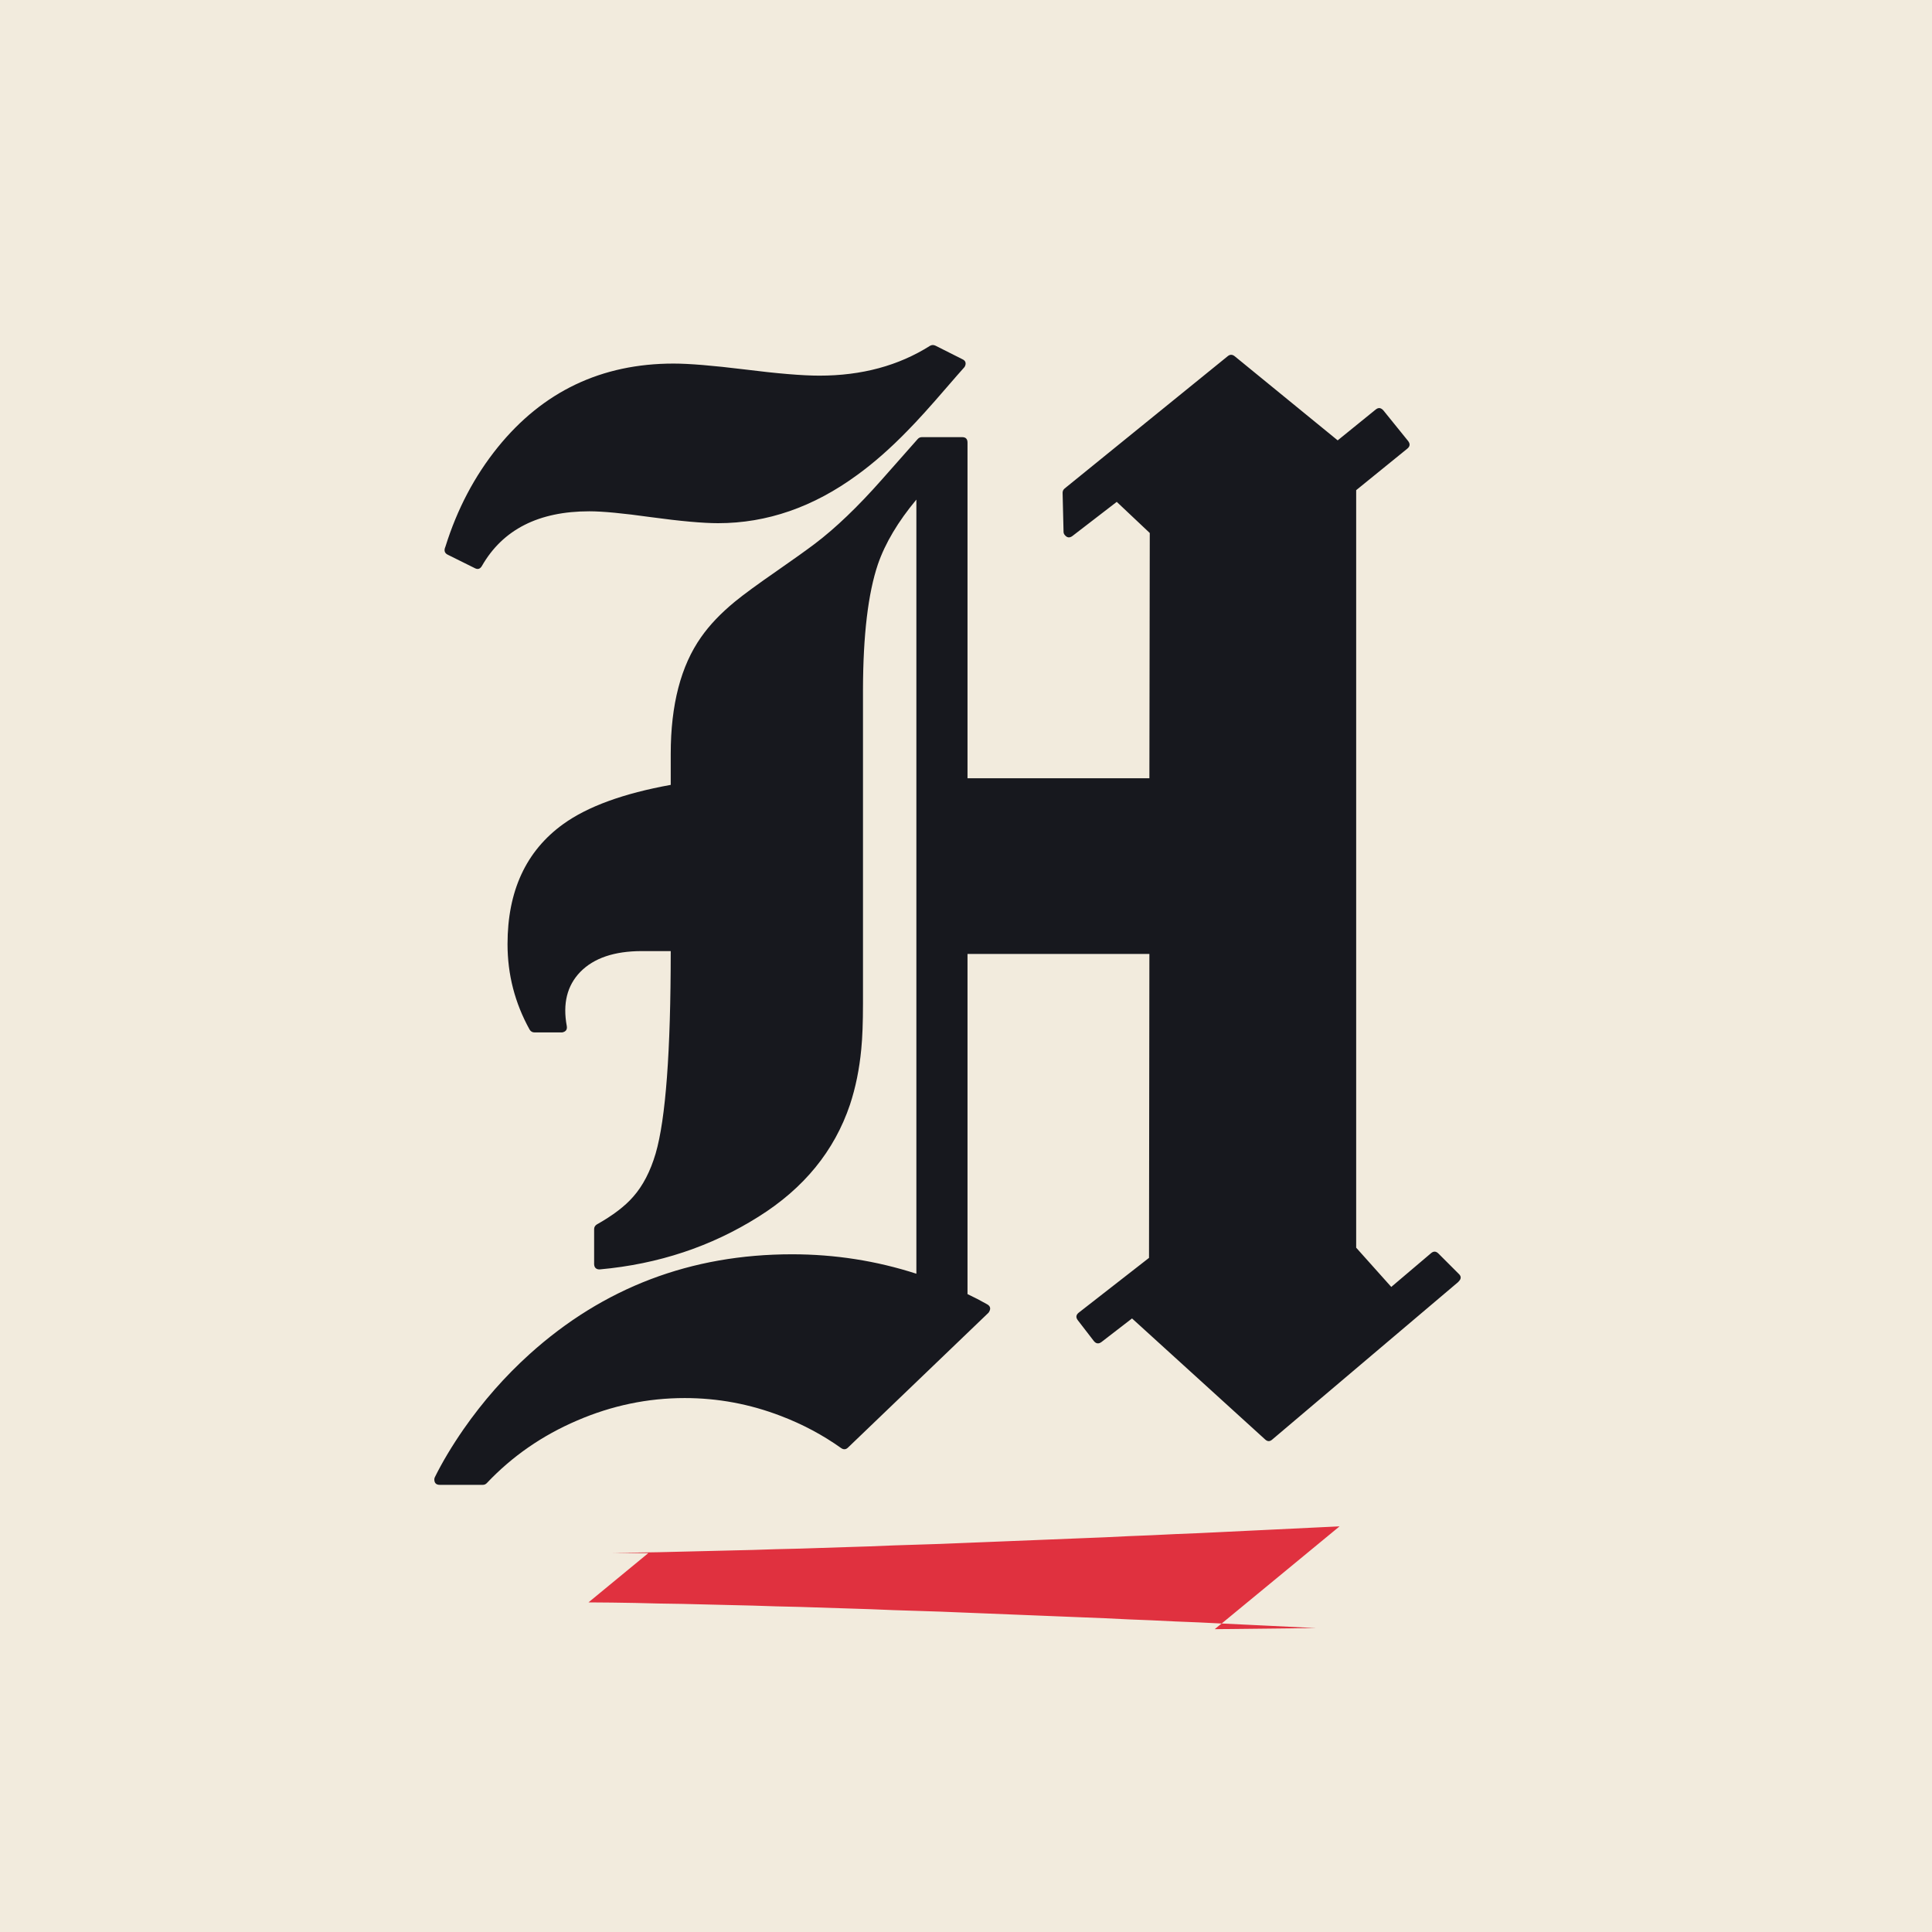
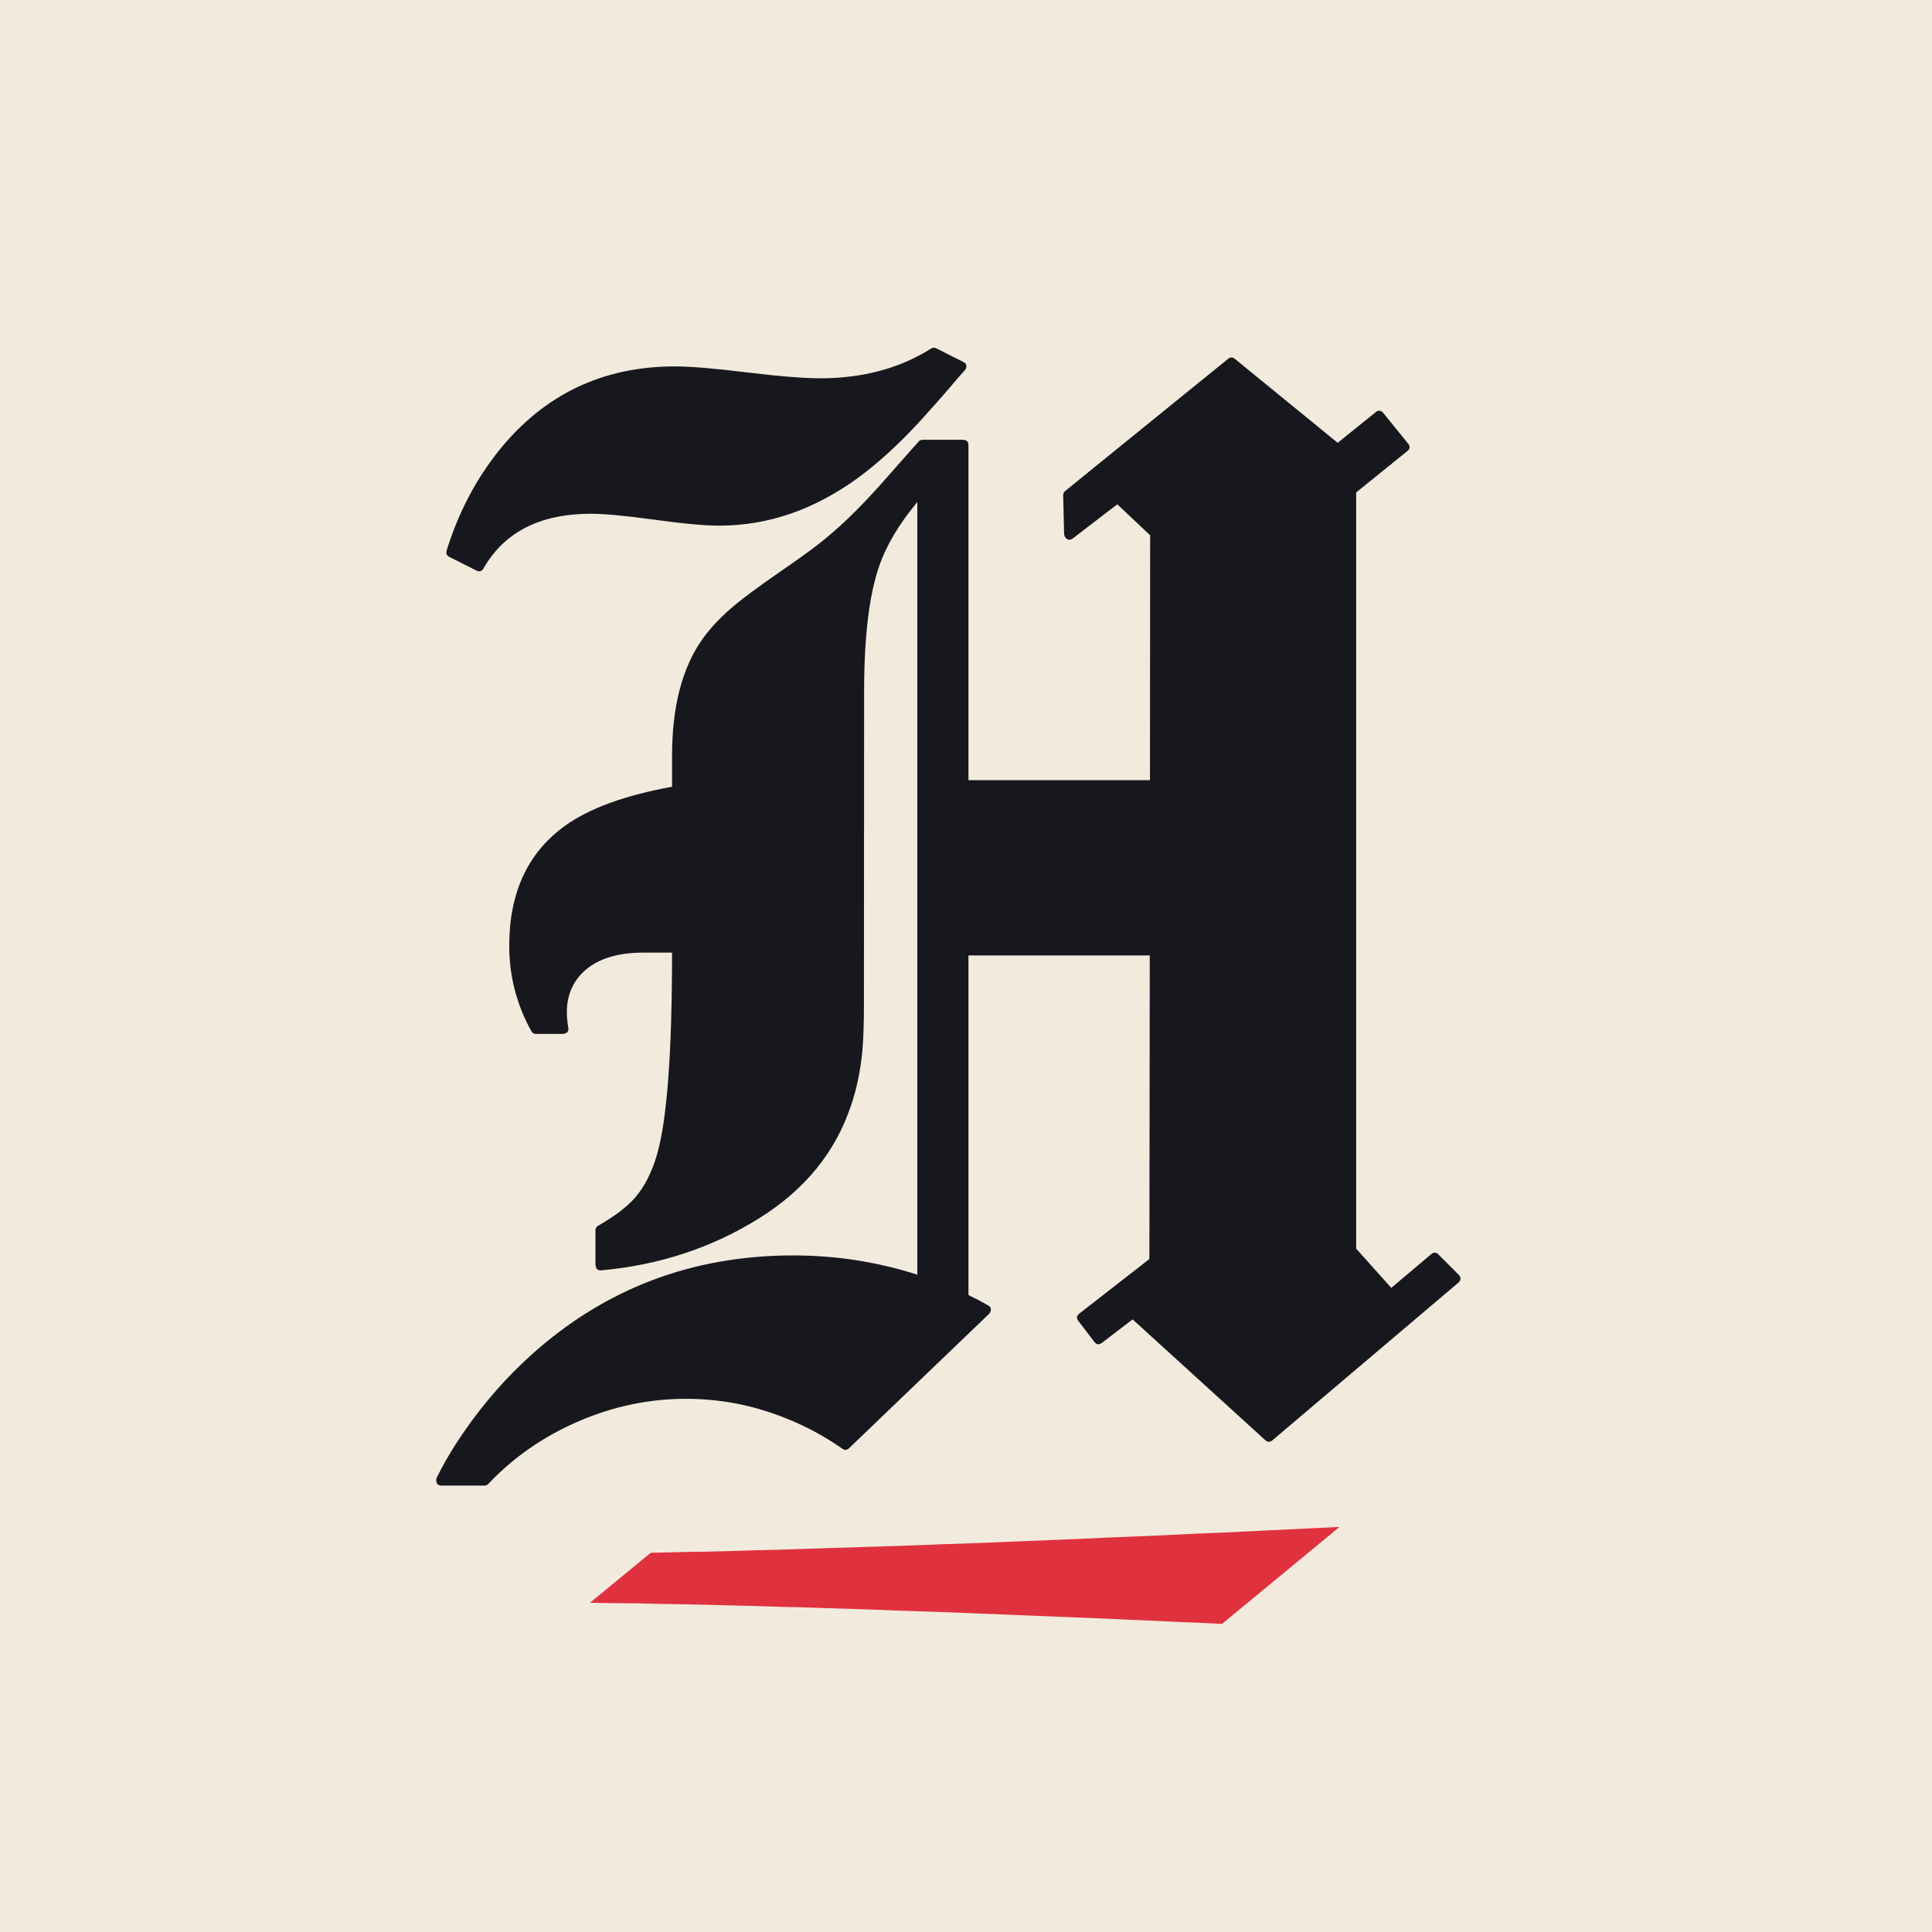
<svg xmlns="http://www.w3.org/2000/svg" width="1024" height="1024" viewBox="0 0 1024 1024">
  <rect width="1024" height="1024" fill="#F2EBDD" />
-   <path fill="#17181E" d="M316.3 649Q329.1 641.8 335.6 634.3Q343.3 625.6 347.5 611.4Q355.5 584 355.5 504.1L352.3 504.1L340.2 504.1Q318.3 504.1 307.5 515.2Q297.1 526 300.4 543.8Q300.9 546.6 298 547.2Q297.8 547.2 297.5 547.2H283.3Q281.6 547.2 280.7 545.7Q269 524.6 269 500.4Q269 458.1 298.5 436.8Q317.9 422.8 355.5 416V399.6Q355.5 360.5 371.6 337.7Q378.3 328.1 389.5 318.9Q396.3 313.3 411.9 302.5Q425 293.4 431.9 288.2Q448.4 275.7 467.3 254.3L486.4 232.7Q487.3 231.7 488.6 231.7H510Q512.8 231.7 512.8 234.6L512.8 412.5H609.2L609.4 282.5L591.9 266L568.4 284.1Q566.1 285.8 564.3 283.5Q563.7 282.8 563.7 281.8L563.2 261.2Q563.2 259.8 564.3 258.9L650.7 188.8Q652.5 187.3 654.4 188.8L709 233.4L729.1 217.1Q730.2 216.2 731.2 216.3Q732.2 216.4 733.2 217.5L746.3 233.7Q748.1 236 745.9 237.8L718.8 259.8V661.3L737.4 682.1L758.5 664.2Q760.5 662.5 762.4 664.4L773.1 675.1Q774.2 676.1 774.2 677.1Q774.2 678.2 773.1 679.2Q773 679.3 773 679.4L674.3 763Q672.4 764.7 670.5 762.9L600 698.8L583.8 711.3Q581.5 713 579.7 710.7L571.3 699.8Q569.5 697.5 571.8 695.7L609 666.7L609.2 505.6H512.8L512.8 564.4L512.8 685.9Q518.1 688.4 523.2 691.3Q525.7 692.7 524.3 695.2Q524.1 695.6 523.8 695.9L449.5 767.2Q447.8 768.9 445.8 767.5Q431.2 757.1 413.9 750.5Q389.2 741 362.9 741Q333.5 741 305.9 752.9Q278.1 764.8 258 786.1Q257.1 787 255.9 787H233.1Q230.2 787 230.2 784.1Q230.2 783.5 230.5 782.9Q236.5 770.8 245.7 757.5Q261.1 735.4 280.7 717.7Q339.4 664.8 419.8 664.8Q453.8 664.8 485.7 675.1L485.7 498.2L485.7 264.8Q471.1 282.3 465.3 299.1Q457.5 322.2 457.4 365.5L457.4 531.7V531.9Q457.4 546.9 456.5 556Q455 571.9 450.5 585.5Q438.1 622.3 402 644.9Q364.4 668.6 318 672.8Q316.6 672.9 315.8 672.2Q315 671.6 314.9 670.1Q314.9 670 314.9 669.9V651.5Q314.9 649.9 316.3 649ZM251.6 301.1 237.3 294Q235.1 292.9 235.8 290.5Q235.9 290.3 236.1 289.7Q245.4 259.9 263.8 237.1Q299.7 192.7 357 192.7Q369.3 192.7 394.6 195.8Q420.9 199.1 434.3 199.1Q467.9 199.1 492.9 183.3Q494.3 182.5 495.8 183.2L510.1 190.4Q511.4 191 511.7 192Q512 193 511.4 194.2Q511.2 194.6 510.9 194.9Q508.1 198 501.8 205.3Q488.9 220.3 481 228.3Q467.5 242.2 454.4 251.7Q419.5 277.3 380.6 277.3Q368.6 277.3 345 274.1Q322.9 271 312.4 271Q272 271 255.4 300Q254 302.4 251.6 301.1Z" />
-   <path fill="#E0313F" d="M311.9 849.3 343.6 823.2 324.3 823.1 336.8 822.9 349.2 822.7 361.7 822.4 374.1 822.1 386.5 821.8 399 821.5 411.4 821.1 423.9 820.8 436.3 820.4 448.7 820 461.2 819.6 473.6 819.1 486.1 818.7 498.5 818.3 510.9 817.8 523.4 817.3 535.8 816.8 548.3 816.3 560.7 815.8 573.1 815.3 585.6 814.8 598 814.2 610.5 813.7 622.9 813.1 635.3 812.6 647.8 812 660.2 811.4 672.7 810.8 685.1 810.2 697.5 809.6 710 809 647.5 860.5 647.8 860.5 660.2 861.1 672.7 861.7 685.1 862.3 697.5 862.9 643.8 863.5 647.5 860.5 635.3 859.9 622.9 859.4 610.5 858.8 598 858.3 585.6 857.7 573.1 857.2 560.7 856.7 548.3 856.2 535.8 855.7 523.4 855.2 510.9 854.7 498.5 854.2 486.1 853.8 473.6 853.4 461.2 852.9 448.7 852.5 436.3 852.1 423.9 851.7 411.4 851.4 399 851 386.5 850.7 374.1 850.4 361.7 850.1 349.2 849.9 336.8 849.6 324.3 849.4Z" />
+   <path fill="#17181E" d="M317.1 649.6Q329.8 642.4 336.4 635Q344.1 626.2 348.2 612Q356.2 584.7 356.2 504.9L353.1 504.9L341 504.9Q319.1 504.9 308.3 516Q298 526.8 301.2 544.6Q301.7 547.4 298.9 547.9Q298.6 548 298.4 548H284.1Q282.4 548 281.6 546.5Q269.9 525.4 269.9 501.3Q269.9 459.1 299.3 437.8Q318.7 423.8 356.2 417V400.6Q356.2 361.6 372.2 338.9Q379 329.3 390.2 320.1Q397 314.5 412.5 303.7Q425.6 294.7 432.5 289.4Q449 276.9 467.8 255.6L486.9 234Q487.7 233.1 489 233.1H510.4Q513.3 233.1 513.3 236L513.3 413.5H609.5L609.6 283.7L592.2 267.3L568.7 285.3Q566.4 287.1 564.6 284.8Q564.1 284 564 283.1L563.5 262.5Q563.5 261.1 564.6 260.2L650.9 190.2Q652.7 188.7 654.5 190.2L709 234.7L729.1 218.5Q730.2 217.5 731.2 217.7Q732.3 217.8 733.2 218.9L746.3 235.1Q748.1 237.3 745.9 239.1L718.8 261V661.8L737.4 682.6L758.5 664.8Q760.5 663 762.4 664.9L773.1 675.6Q774.1 676.6 774.1 677.7Q774.1 678.7 773.1 679.7Q773 679.8 772.9 679.9L674.4 763.4Q672.5 765 670.6 763.3L600.3 699.3L584.1 711.7Q581.8 713.5 580 711.2L571.6 700.2Q569.8 698 572.1 696.2L609.2 667.3L609.4 506.4H513.3L513.3 565.1L513.3 686.4Q518.5 688.9 523.6 691.8Q526.1 693.2 524.7 695.7Q524.5 696.1 524.2 696.4L450 767.6Q448.3 769.2 446.4 767.8Q431.7 757.5 414.5 750.9Q389.8 741.4 363.6 741.4Q334.3 741.4 306.7 753.3Q279 765.2 258.9 786.4Q258 787.4 256.8 787.4H234.1Q231.2 787.4 231.2 784.5Q231.2 783.8 231.5 783.2Q237.4 771.1 246.6 757.9Q262 735.8 281.5 718.2Q340.1 665.4 420.4 665.4Q454.3 665.4 486.2 675.6L486.2 499.1L486.2 266.1Q471.6 283.6 465.9 300.3Q458 323.3 458 366.6L457.9 532.5V532.6Q457.9 547.6 457.1 556.7Q455.6 572.7 451 586.1Q438.7 622.9 402.7 645.5Q365.1 669.1 318.8 673.3Q317.4 673.4 316.6 672.8Q315.8 672.1 315.7 670.7Q315.6 670.5 315.6 670.4V652.1Q315.6 650.4 317.1 649.6ZM252.5 302.4 238.2 295.2Q236 294.1 236.8 291.7Q236.8 291.6 237 290.9Q246.4 261.2 264.7 238.5Q300.5 194.2 357.7 194.2Q370 194.2 395.2 197.3Q421.5 200.5 434.8 200.5Q468.4 200.5 493.4 184.8Q494.8 183.9 496.2 184.6L510.5 191.8Q511.8 192.4 512.1 193.4Q512.4 194.4 511.8 195.7Q511.6 196 511.3 196.3Q508.5 199.4 502.3 206.7Q489.3 221.7 481.5 229.7Q468 243.5 455 253.1Q420.1 278.6 381.3 278.6Q369.3 278.6 345.7 275.3Q323.7 272.3 313.2 272.3Q272.9 272.3 256.3 301.2Q254.9 303.6 252.5 302.4Z" />
+   <path fill="#E0313F" d="M312.7 849.5 344.9 823 349.9 822.9 362.4 822.6 374.8 822.4 387.2 822.1 399.6 821.7 412 821.4 424.4 821 436.9 820.6 449.3 820.2 461.7 819.8 474.1 819.4 486.5 819 498.9 818.5 511.4 818.1 523.8 817.6 536.2 817.1 548.6 816.6 561 816.1 573.4 815.6 585.9 815 598.3 814.5 610.7 814 623.1 813.4 635.5 812.8 648 812.3 660.4 811.7 672.8 811.1 685.2 810.5 697.6 809.9 710 809.3 647.7 860.7 635.5 860.1 623.1 859.6 610.7 859 598.3 858.5 585.9 857.9 573.4 857.4 561 856.9 548.6 856.4 536.2 855.9 523.8 855.4 511.4 854.9 498.9 854.4 486.5 854 474.1 853.6 461.7 853.1 449.3 852.7 436.9 852.3 424.4 851.9 412 851.6 399.6 851.2 387.2 850.9 374.8 850.6 362.4 850.3 349.9 850.1 337.5 849.8 325.1 849.7Z" />
</svg>
